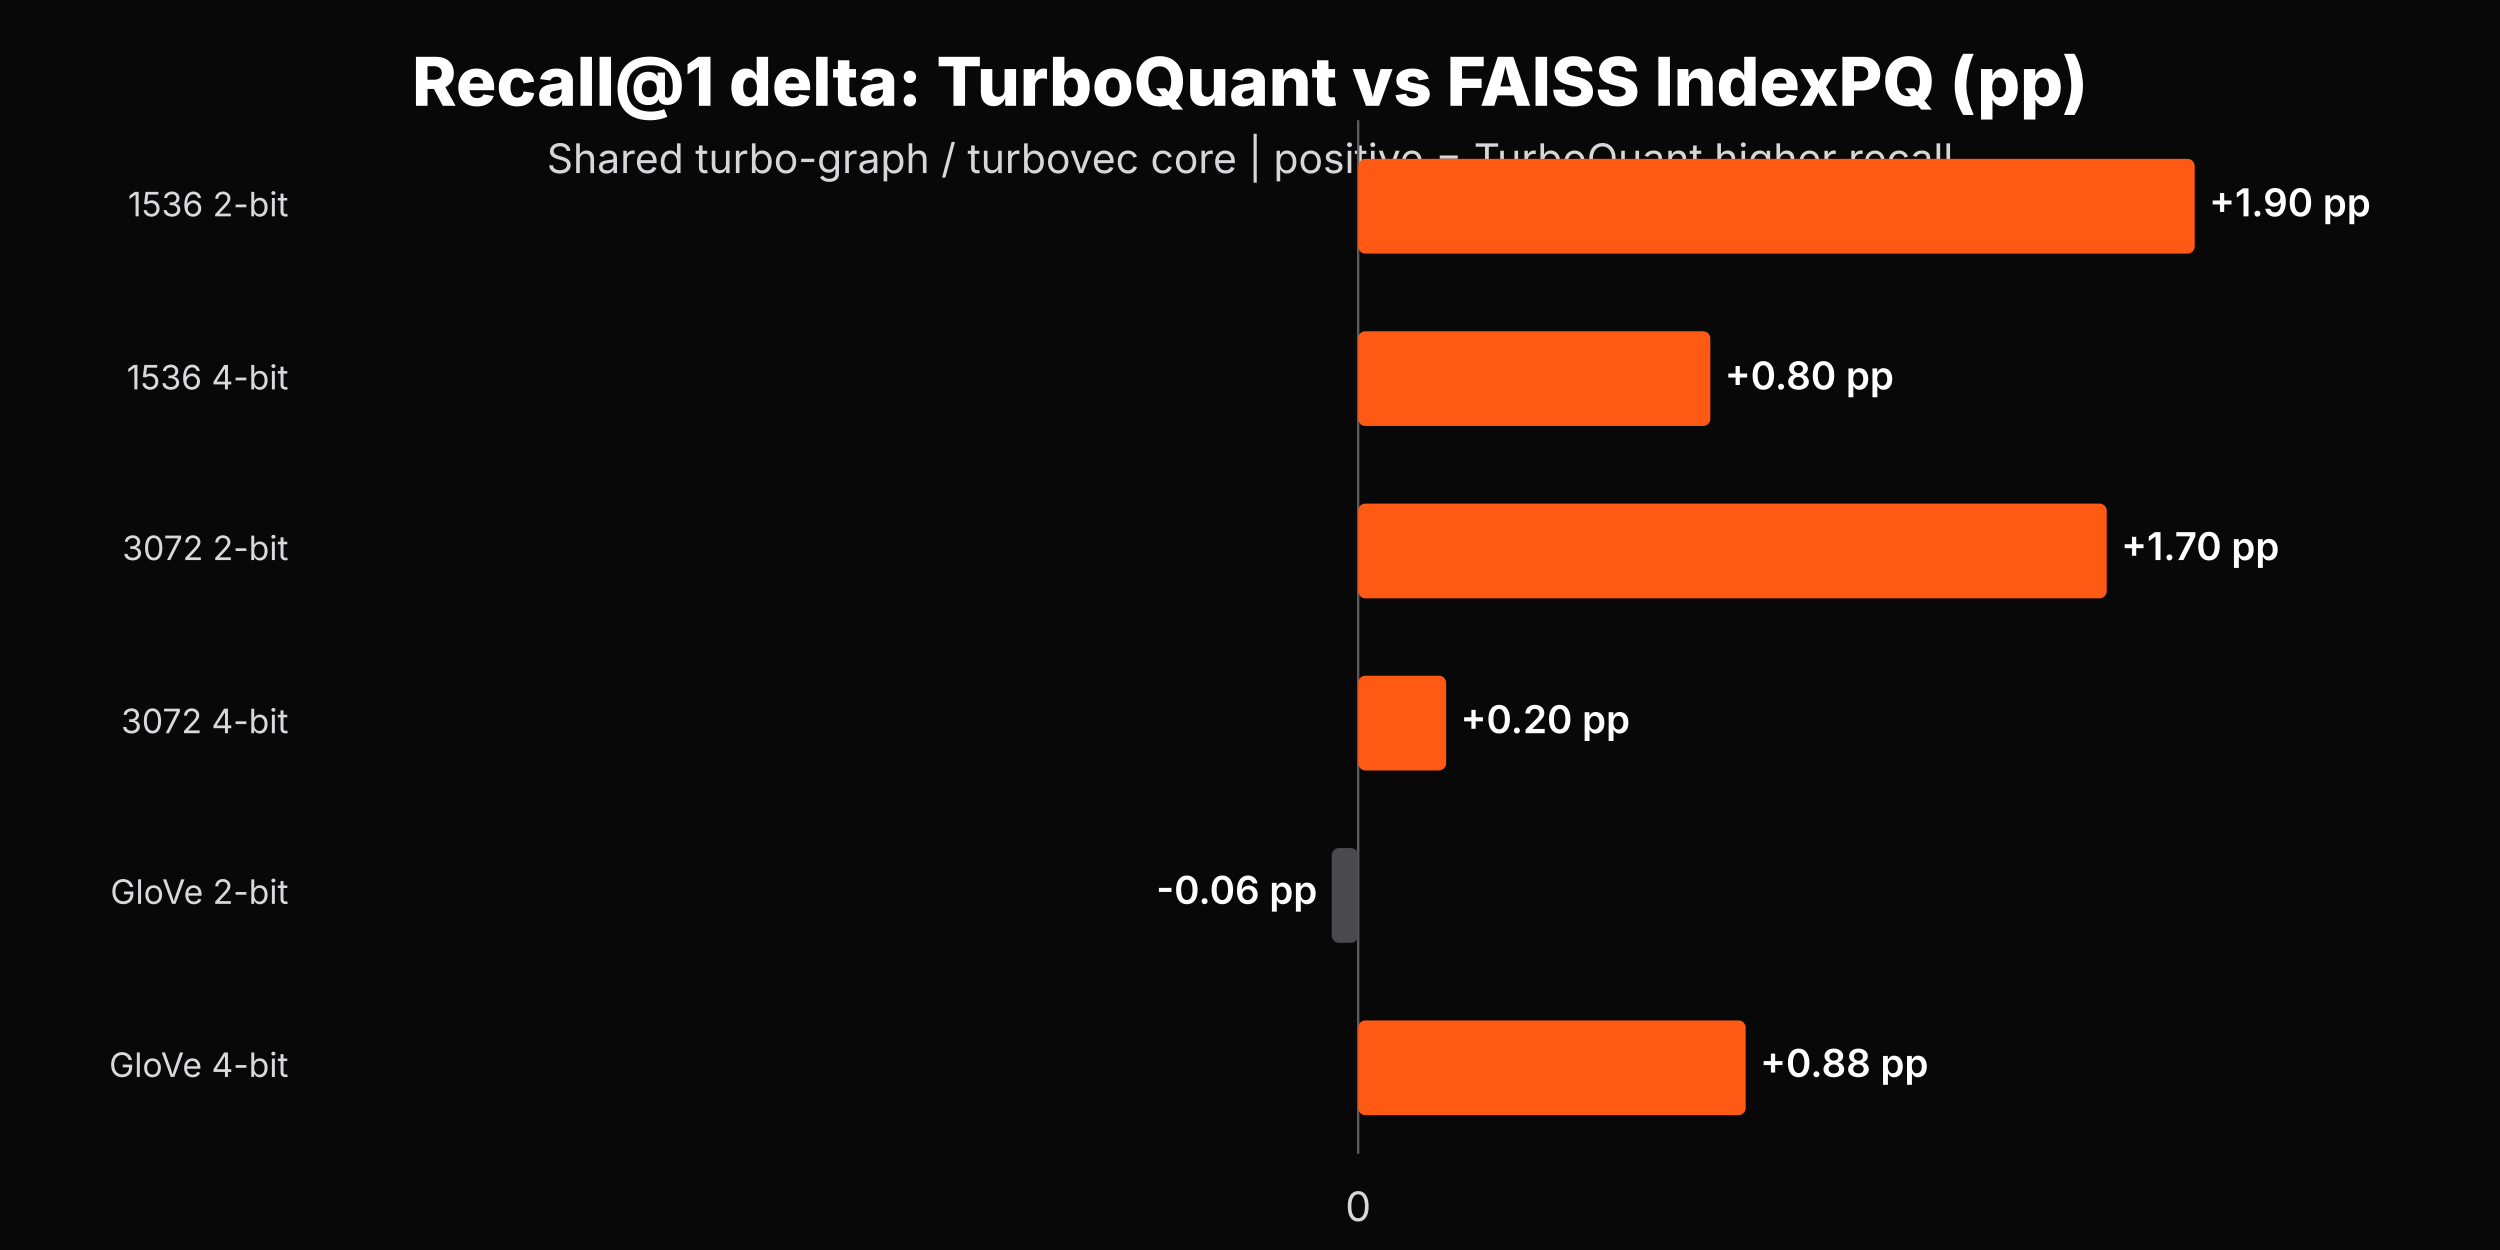
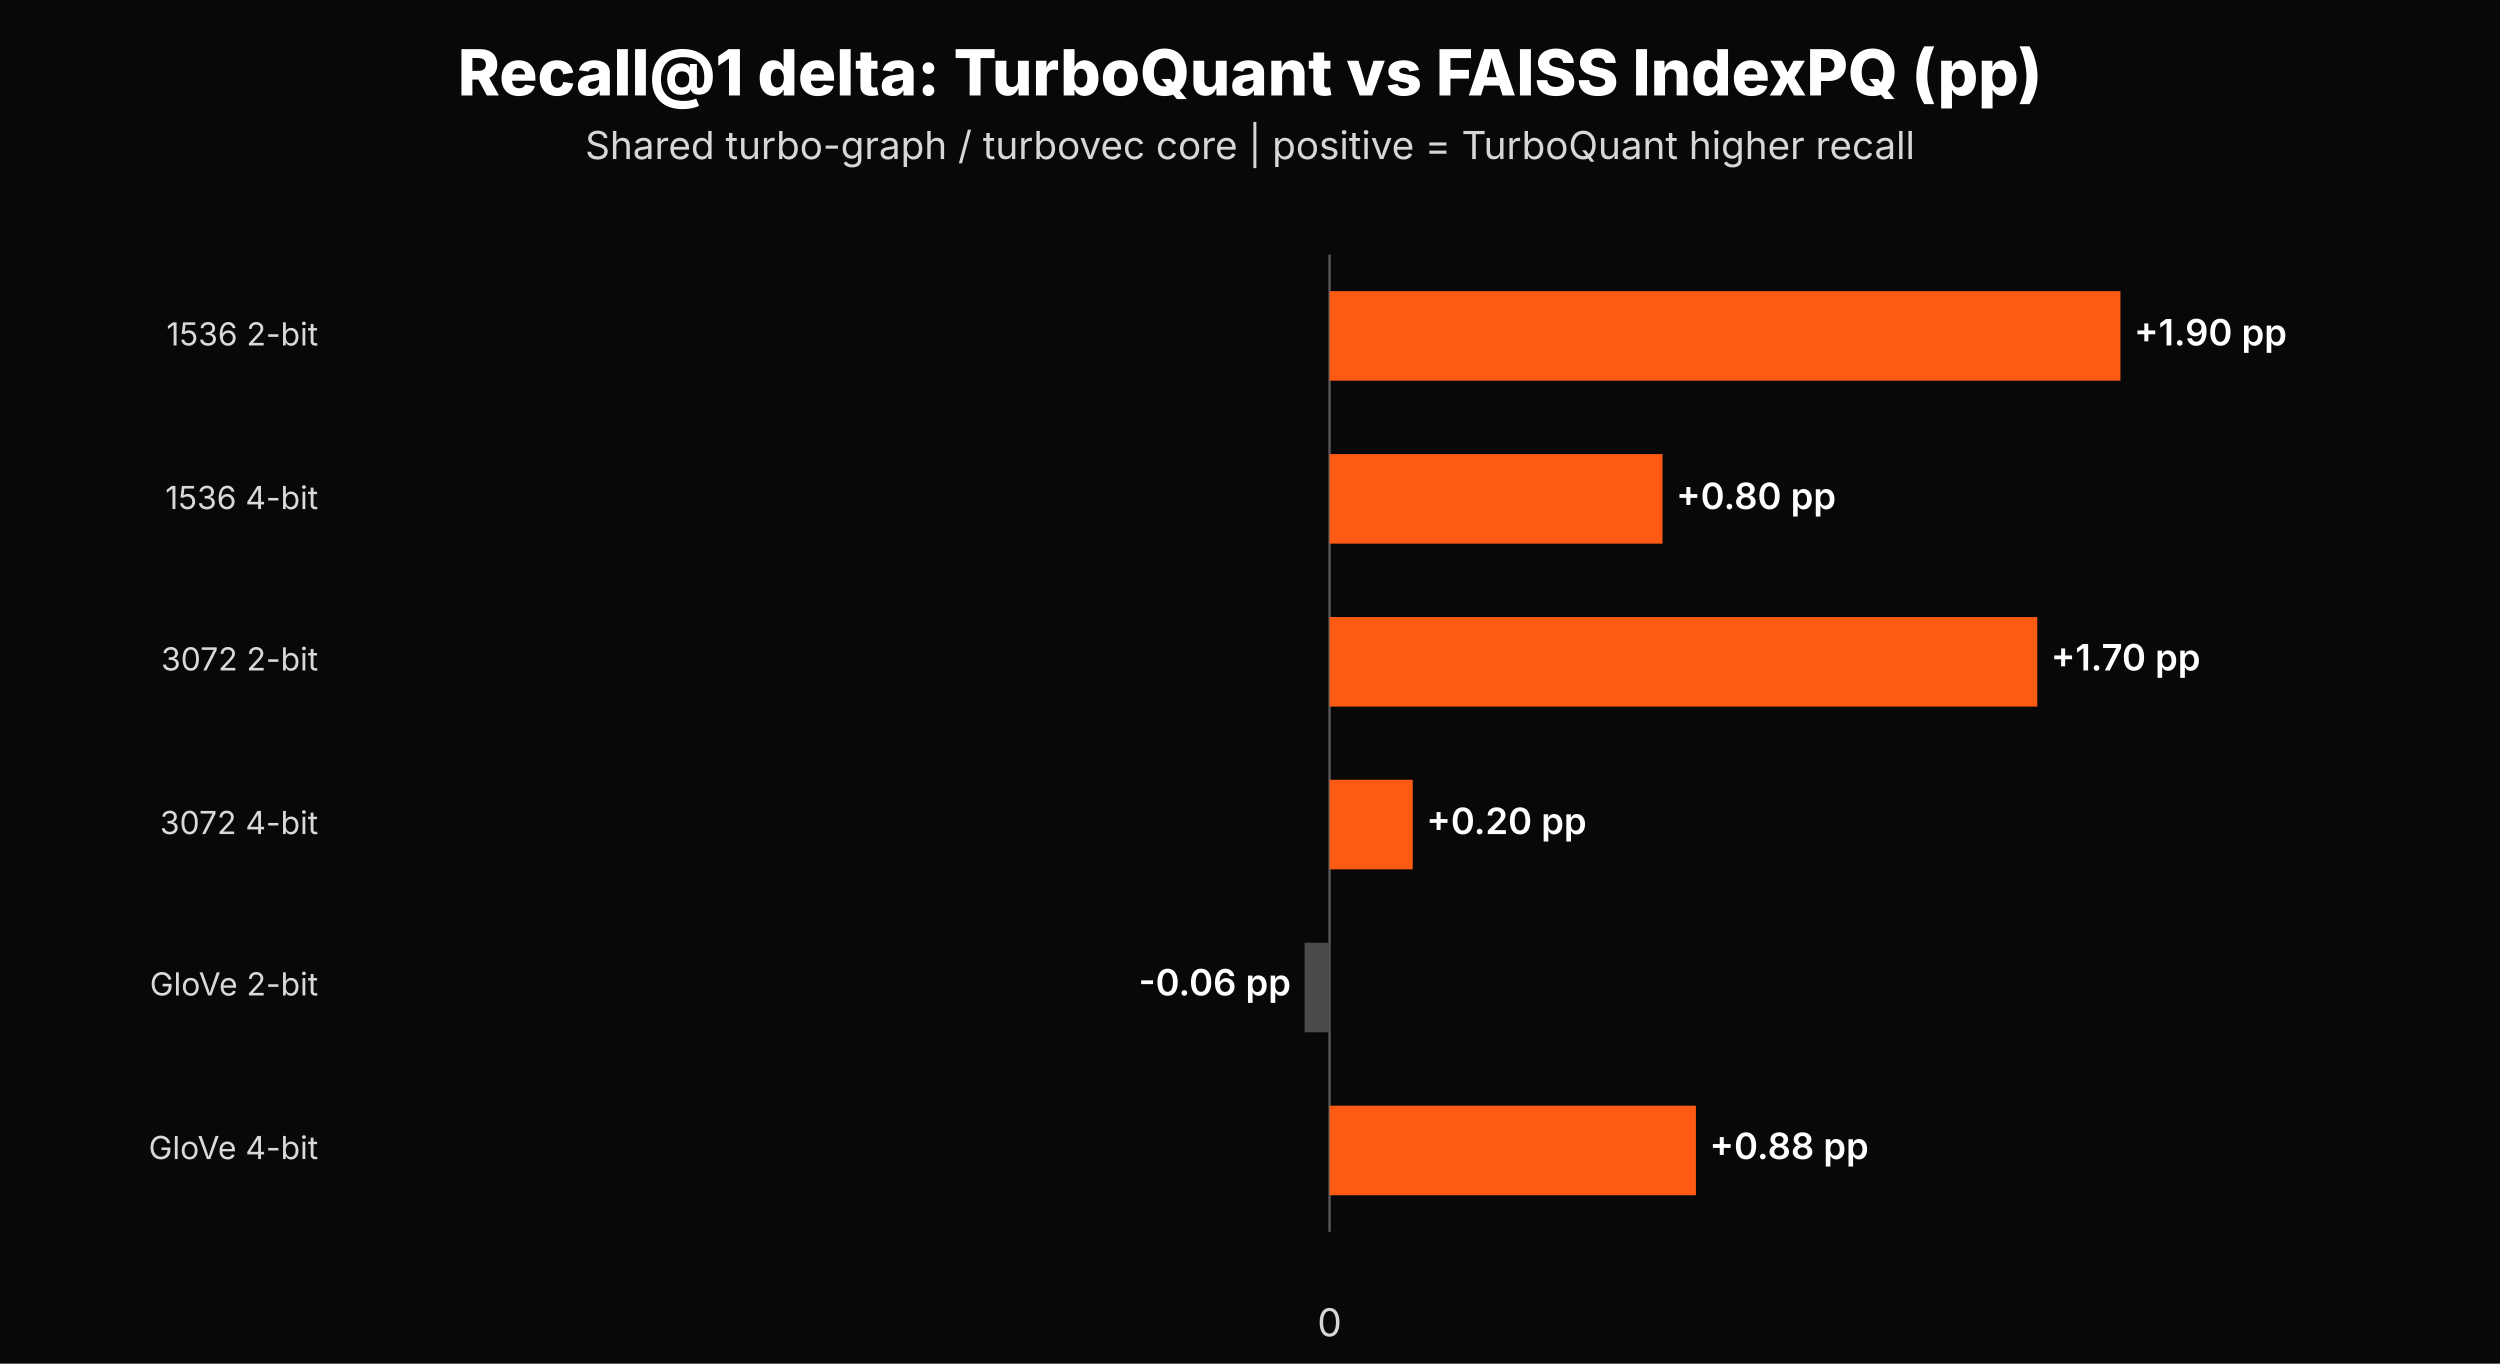
- <svg xmlns="http://www.w3.org/2000/svg" viewBox="0 0 1040 520" width="1040" height="520">
+ <svg xmlns="http://www.w3.org/2000/svg" viewBox="0 0 1100 600" width="1100" height="600">
  <style>
  text { font-family: "Satoshi", -apple-system, BlinkMacSystemFont, "Segoe UI", sans-serif; }
  .title { font: 800 30px "Satoshi", -apple-system, BlinkMacSystemFont, "Segoe UI", sans-serif; fill: #ffffff; }
  .subtitle { font: 600 17px "Satoshi", -apple-system, BlinkMacSystemFont, "Segoe UI", sans-serif; fill: #d7d7d9; }
  .panel { font: 700 18px "Satoshi", -apple-system, BlinkMacSystemFont, "Segoe UI", sans-serif; fill: #ffffff; letter-spacing: 1.2px; }
  .label { font: 700 16px "Satoshi", -apple-system, BlinkMacSystemFont, "Segoe UI", sans-serif; fill: #f2f2f2; }
  .secondary { font: 500 14px "Satoshi", -apple-system, BlinkMacSystemFont, "Segoe UI", sans-serif; fill: #a9a9ad; }
  .tick { font: 500 13px "Satoshi", -apple-system, BlinkMacSystemFont, "Segoe UI", sans-serif; fill: #85858b; }
  .value { font: 700 14px "Satoshi", -apple-system, BlinkMacSystemFont, "Segoe UI", sans-serif; fill: #f2f2f2; }
  .value-accent { font: 800 14px "Satoshi", -apple-system, BlinkMacSystemFont, "Segoe UI", sans-serif; fill: #ff6a1f; }
  .axis { font: 700 15px "Satoshi", -apple-system, BlinkMacSystemFont, "Segoe UI", sans-serif; fill: #d9d9dc; }
  .legend { font: 700 14px "Satoshi", -apple-system, BlinkMacSystemFont, "Segoe UI", sans-serif; fill: #f2f2f2; }
  .mono { font-family: "SFMono-Regular", Consolas, "Liberation Mono", monospace; }
</style>
  <defs>
    <pattern id="dotgrid" width="8" height="8" patternUnits="userSpaceOnUse">
      <circle cx="1" cy="1" r="0.75" fill="#3a3a3a" opacity="0.7" />
    </pattern>
    <marker id="arr" markerWidth="8" markerHeight="8" refX="7" refY="4" orient="auto">
      <path d="M0,0 L8,4 L0,8 z" fill="#5b5b5f" />
    </marker>
  </defs>
  <rect width="100%" height="100%" fill="#080808" />
-   <text x="520" y="44" text-anchor="middle" font-size="28" font-weight="800" fill="#ffffff">Recall@1 delta: TurboQuant vs FAISS IndexPQ (pp)</text>
-   <text x="520" y="72" text-anchor="middle" font-size="17" fill="#d7d7d9">Shared turbo-graph / turbovec core | positive = TurboQuant higher recall</text>
-   <line x1="565.0" y1="50" x2="565.0" y2="480" stroke="#5b5b5f" stroke-width="1" />
-   <rect x="565.0" y="66.1" width="348.0" height="39.4" rx="3" fill="#ff5a14" />
-   <text x="120" y="90" text-anchor="end" font-size="14" fill="#d9d9dc">1536 2-bit</text>
-   <text x="919.0" y="90" text-anchor="start" font-size="16" font-weight="600" fill="#ffffff">+1.90 pp</text>
-   <rect x="565.0" y="137.8" width="146.5" height="39.4" rx="3" fill="#ff5a14" />
-   <text x="120" y="162" text-anchor="end" font-size="14" fill="#d9d9dc">1536 4-bit</text>
-   <text x="717.5" y="162" text-anchor="start" font-size="16" font-weight="600" fill="#ffffff">+0.80 pp</text>
-   <rect x="565.0" y="209.5" width="311.4" height="39.4" rx="3" fill="#ff5a14" />
-   <text x="120" y="233" text-anchor="end" font-size="14" fill="#d9d9dc">3072 2-bit</text>
-   <text x="882.4" y="233" text-anchor="start" font-size="16" font-weight="600" fill="#ffffff">+1.70 pp</text>
-   <rect x="565.0" y="281.1" width="36.6" height="39.4" rx="3" fill="#ff5a14" />
-   <text x="120" y="305" text-anchor="end" font-size="14" fill="#d9d9dc">3072 4-bit</text>
-   <text x="607.6" y="305" text-anchor="start" font-size="16" font-weight="600" fill="#ffffff">+0.20 pp</text>
-   <rect x="554.0" y="352.8" width="11.0" height="39.4" rx="3" fill="#4a4a4d" />
-   <text x="120" y="376" text-anchor="end" font-size="14" fill="#d9d9dc">GloVe 2-bit</text>
-   <text x="548.0" y="376" text-anchor="end" font-size="16" font-weight="600" fill="#ffffff">-0.06 pp</text>
-   <rect x="565.0" y="424.5" width="161.2" height="39.4" rx="3" fill="#ff5a14" />
-   <text x="120" y="448" text-anchor="end" font-size="14" fill="#d9d9dc">GloVe 4-bit</text>
-   <text x="732.2" y="448" text-anchor="start" font-size="16" font-weight="600" fill="#ffffff">+0.88 pp</text>
-   <text x="565" y="508" text-anchor="middle" font-size="17" fill="#d7d7d9">0</text>
+   <text x="550" y="42" text-anchor="middle" font-size="28" font-weight="800" fill="#ffffff">Recall@1 delta: TurboQuant vs FAISS IndexPQ (pp)</text>
+   <text x="550" y="70" text-anchor="middle" font-size="17" fill="#d7d7d9">Shared turbo-graph / turbovec core | positive = TurboQuant higher recall</text>
+   <line x1="585.0" y1="112" x2="585.0" y2="542" stroke="#5b5b5f" stroke-width="1" />
+   <rect x="585.0" y="128.1" width="348.0" height="39.4" fill="#ff5a14" />
+   <text x="140" y="152" text-anchor="end" font-size="14" fill="#d9d9dc">1536 2-bit</text>
+   <text x="939.0" y="152" text-anchor="start" font-size="16" font-weight="600" fill="#ffffff">+1.90 pp</text>
+   <rect x="585.0" y="199.8" width="146.5" height="39.4" fill="#ff5a14" />
+   <text x="140" y="224" text-anchor="end" font-size="14" fill="#d9d9dc">1536 4-bit</text>
+   <text x="737.5" y="224" text-anchor="start" font-size="16" font-weight="600" fill="#ffffff">+0.80 pp</text>
+   <rect x="585.0" y="271.5" width="311.4" height="39.4" fill="#ff5a14" />
+   <text x="140" y="295" text-anchor="end" font-size="14" fill="#d9d9dc">3072 2-bit</text>
+   <text x="902.4" y="295" text-anchor="start" font-size="16" font-weight="600" fill="#ffffff">+1.70 pp</text>
+   <rect x="585.0" y="343.1" width="36.6" height="39.4" fill="#ff5a14" />
+   <text x="140" y="367" text-anchor="end" font-size="14" fill="#d9d9dc">3072 4-bit</text>
+   <text x="627.6" y="367" text-anchor="start" font-size="16" font-weight="600" fill="#ffffff">+0.20 pp</text>
+   <rect x="574.0" y="414.8" width="11.0" height="39.4" fill="#4a4a4d" />
+   <text x="140" y="438" text-anchor="end" font-size="14" fill="#d9d9dc">GloVe 2-bit</text>
+   <text x="568.0" y="438" text-anchor="end" font-size="16" font-weight="600" fill="#ffffff">-0.06 pp</text>
+   <rect x="585.0" y="486.5" width="161.2" height="39.4" fill="#ff5a14" />
+   <text x="140" y="510" text-anchor="end" font-size="14" fill="#d9d9dc">GloVe 4-bit</text>
+   <text x="752.2" y="510" text-anchor="start" font-size="16" font-weight="600" fill="#ffffff">+0.88 pp</text>
+   <text x="585" y="588" text-anchor="middle" font-size="17" fill="#d7d7d9">0</text>
</svg>
